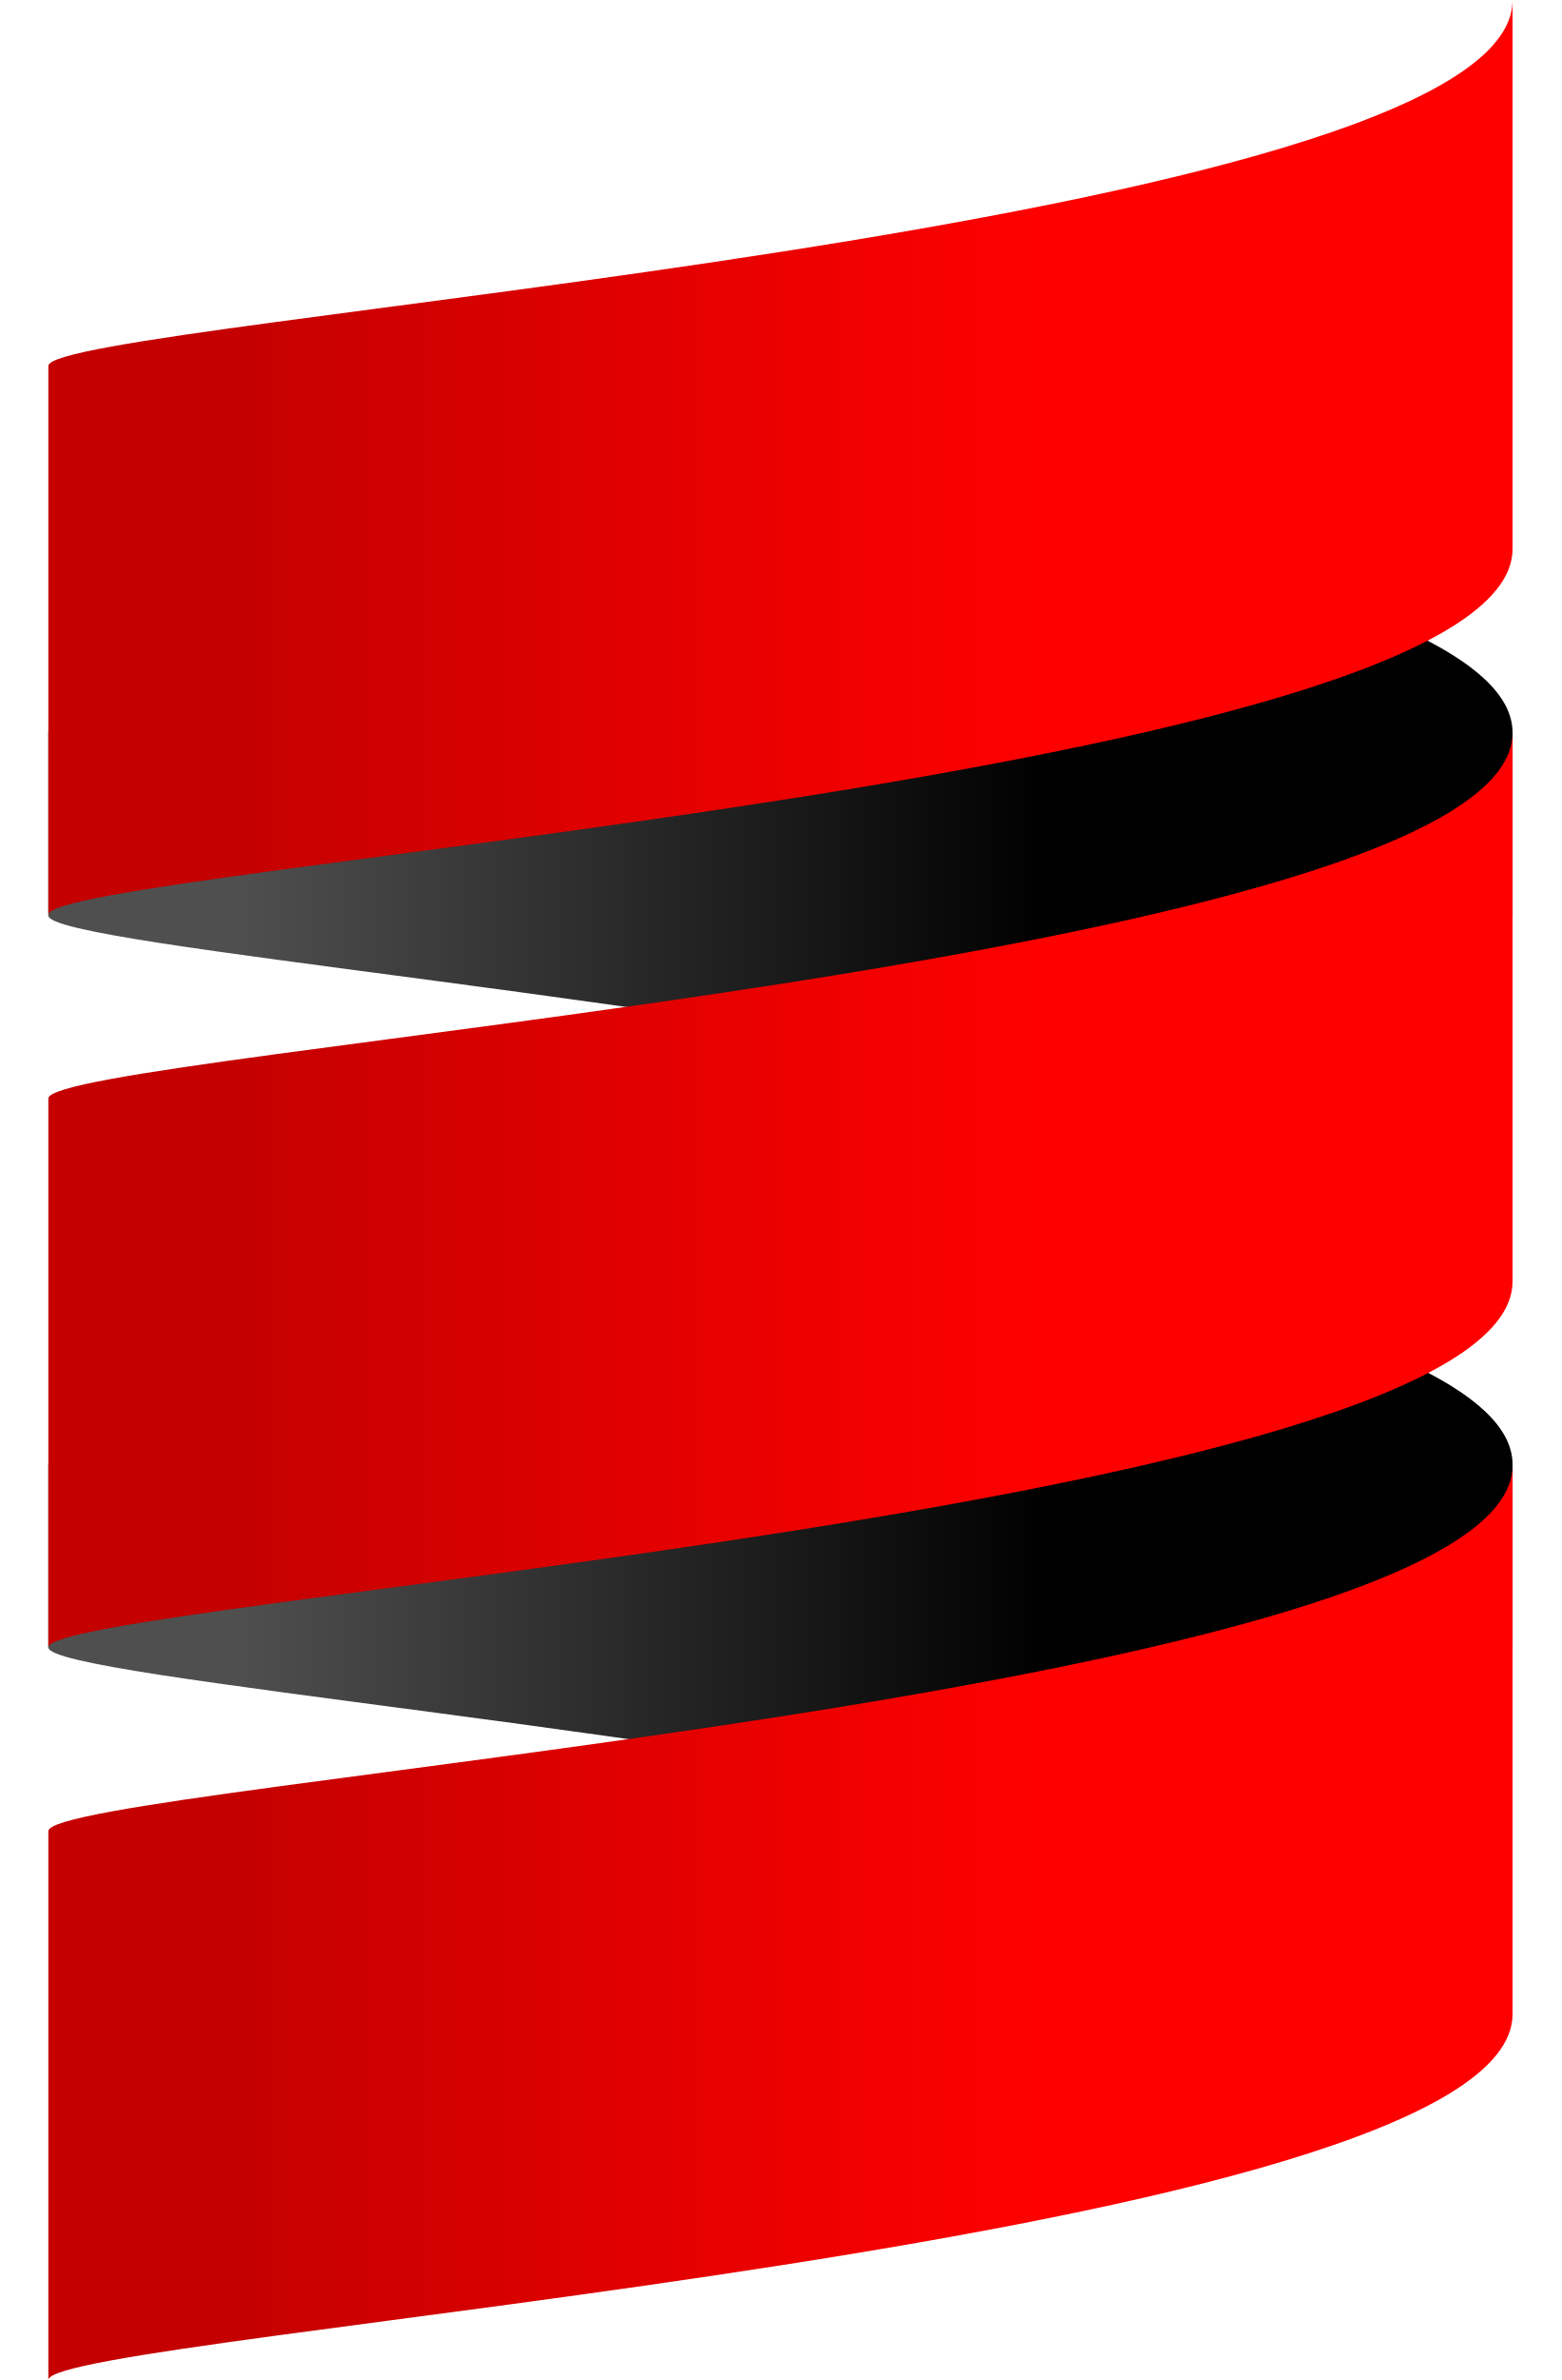
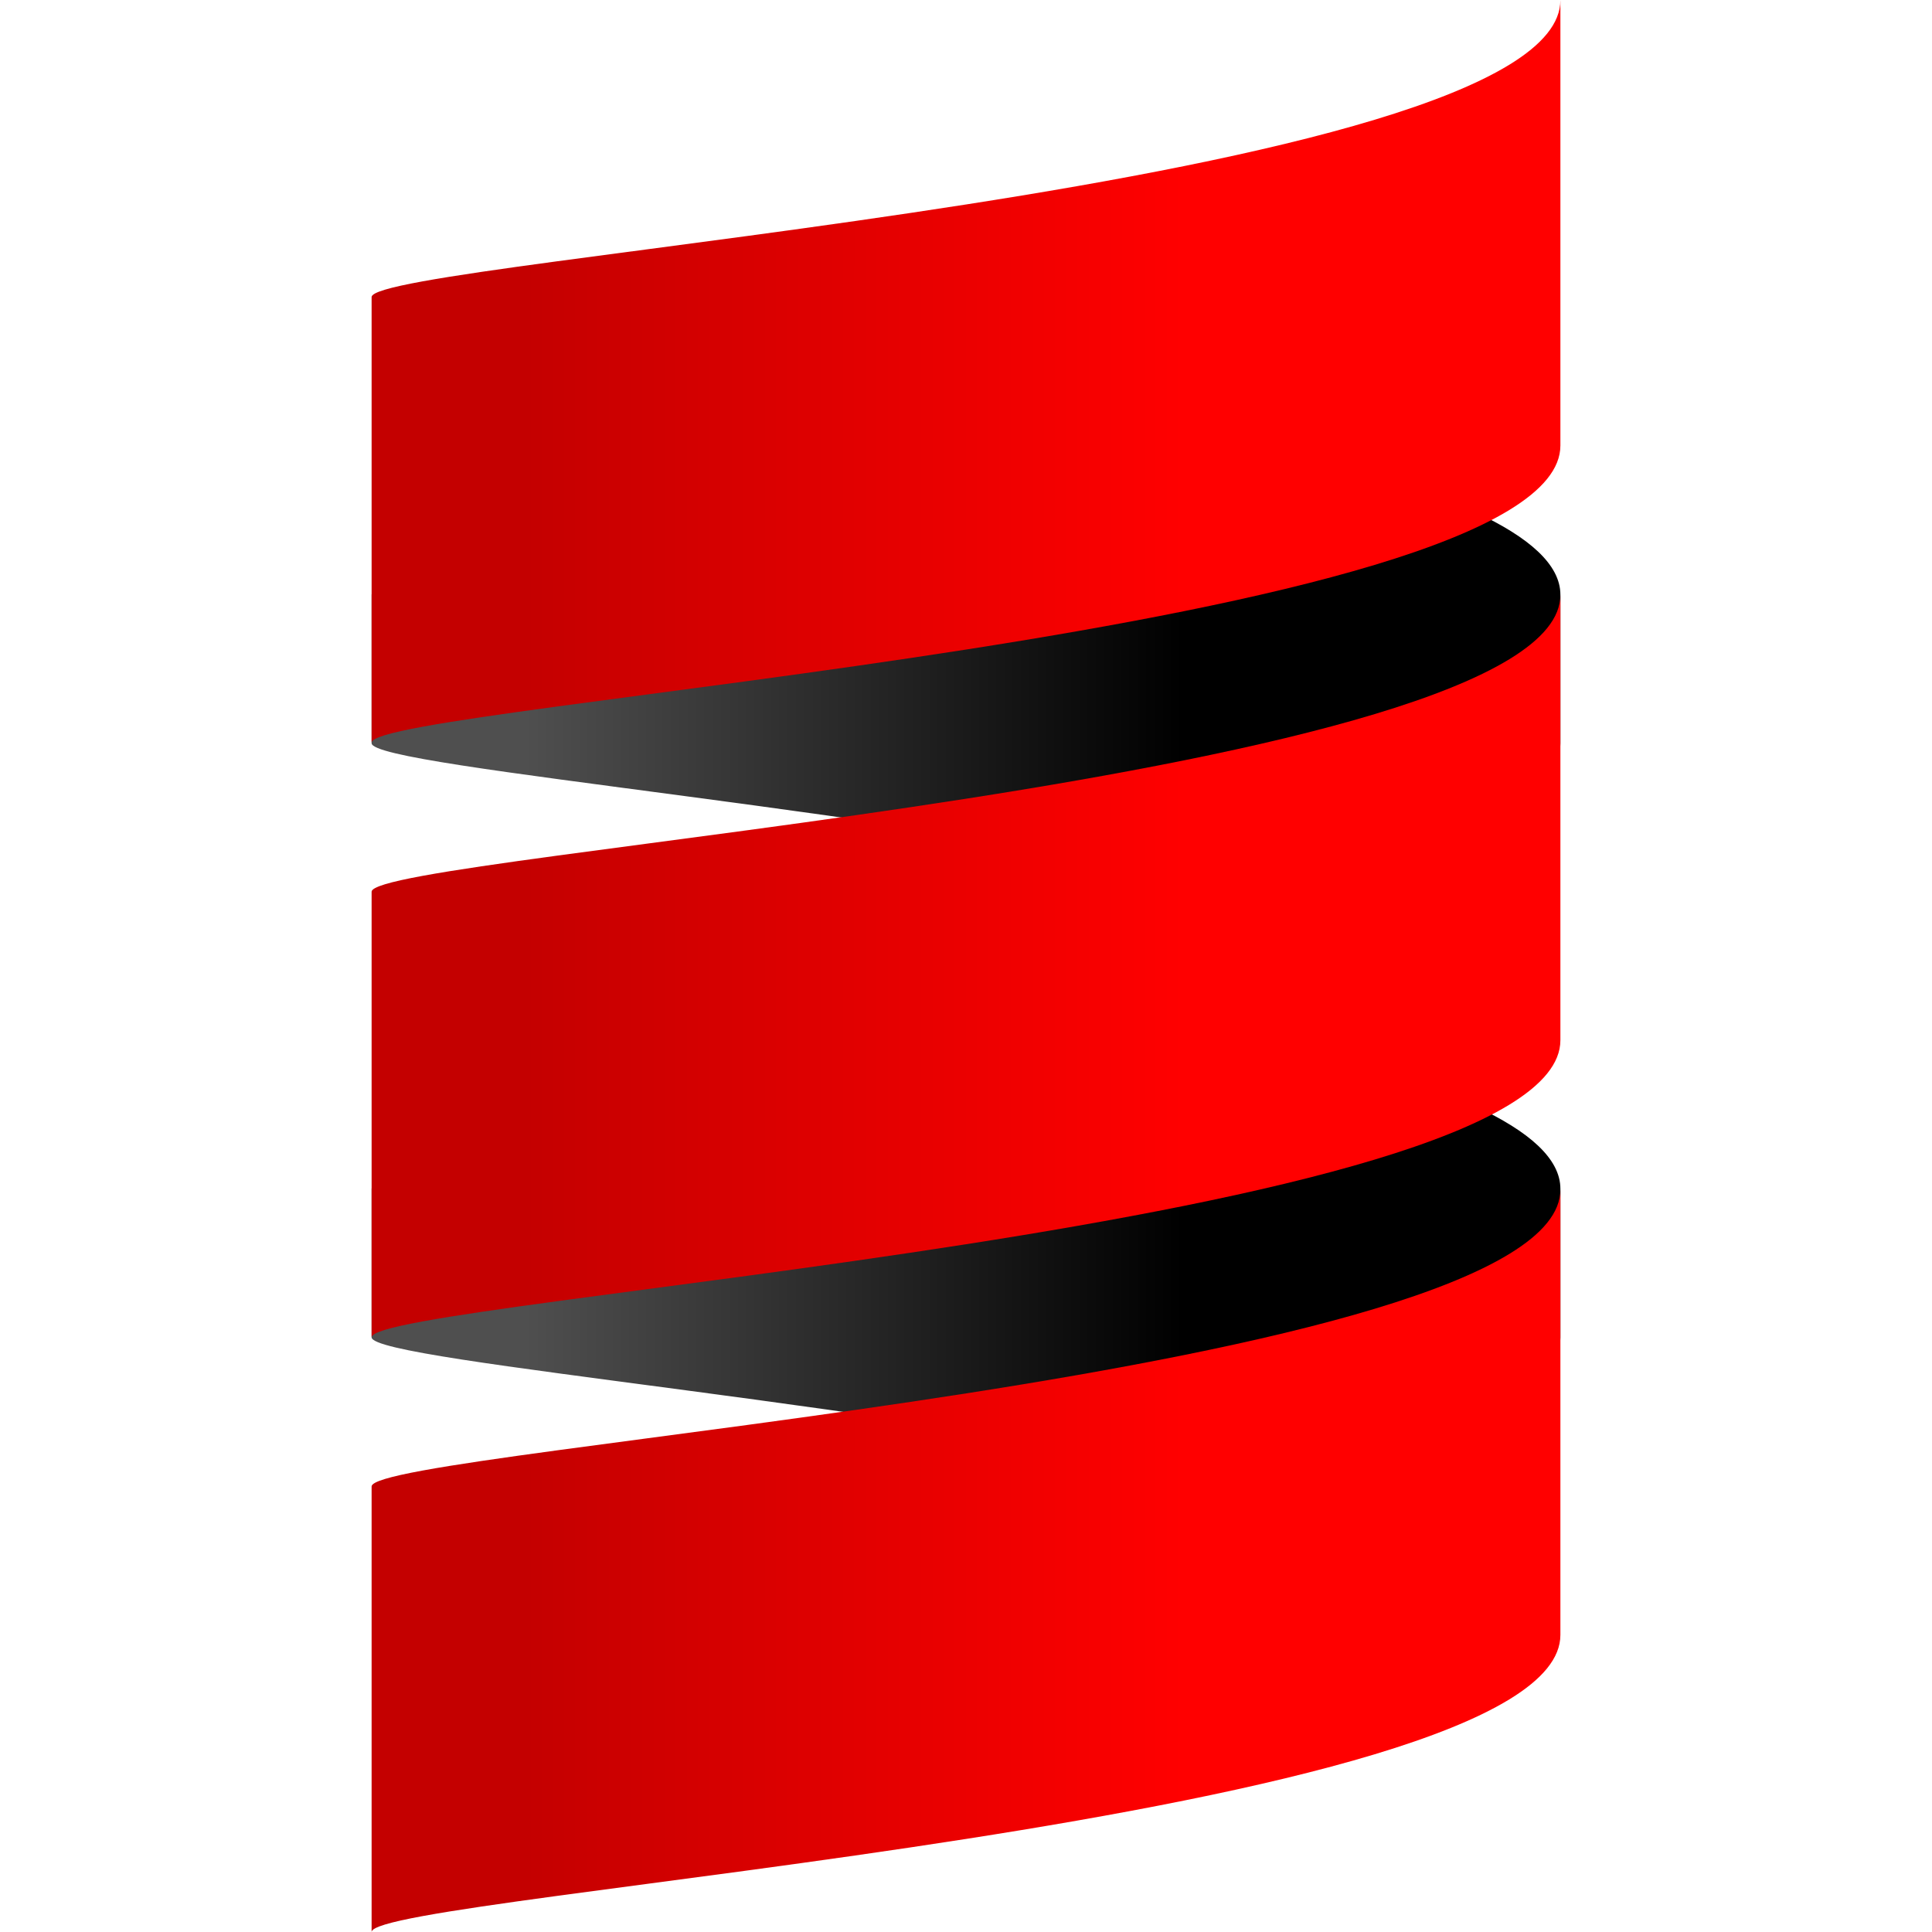
- <svg xmlns="http://www.w3.org/2000/svg" version="1.1" id="Layer_1" x="0px" y="0px" viewBox="0 0 21 32" style="enable-background:new 0 0 21 32;" xml:space="preserve">
-   <style type="text/css">
+ <svg xmlns="http://www.w3.org/2000/svg" version="1.1" id="Layer_1" x="0px" y="0px" viewBox="0 0 32 32" xml:space="preserve" width="32" height="32">
+   <defs id="defs10" />
+   <style type="text/css" id="style1">
	.st0{fill:url(#SVGID_1_);}
	.st1{fill:url(#SVGID_2_);}
	.st2{fill:url(#SVGID_3_);}
	.st3{fill:url(#SVGID_4_);}
	.st4{fill:url(#SVGID_5_);}
</style>
-   <g>
-     <linearGradient id="SVGID_1_" gradientUnits="userSpaceOnUse" x1="-294.808" y1="410.36" x2="-294.795" y2="410.36" gradientTransform="matrix(1538 0 0 576.75 453415 -236654.25)">
-       <stop offset="0" style="stop-color:#4F4F4F" />
-       <stop offset="1" style="stop-color:#000000" />
+   <g id="g10" transform="translate(5.504998)">
+     <linearGradient id="SVGID_1_" gradientUnits="userSpaceOnUse" x1="-294.808" y1="410.36" x2="-294.795" y2="410.36" gradientTransform="matrix(1538,0,0,576.75,453415,-236654.25)">
+       <stop offset="0" style="stop-color:#4F4F4F" id="stop1" />
+       <stop offset="1" style="stop-color:#000000" id="stop2" />
    </linearGradient>
-     <path class="st0" d="M0.65,19.69v2.46c0,0.41,8.95,1.11,14.78,2.46c2.82-0.65,4.91-1.46,4.91-2.46v-2.46c0-1-2.09-1.81-4.91-2.46   C9.61,18.58,0.65,19.28,0.65,19.69" />
-     <linearGradient id="SVGID_2_" gradientUnits="userSpaceOnUse" x1="-294.808" y1="411.676" x2="-294.795" y2="411.676" gradientTransform="matrix(1538 0 0 576.75 453415 -237423.25)">
-       <stop offset="0" style="stop-color:#4F4F4F" />
-       <stop offset="1" style="stop-color:#000000" />
+     <path class="st0" d="m 0.65,19.69 v 2.46 c 0,0.41 8.95,1.11 14.78,2.46 2.82,-0.65 4.91,-1.46 4.91,-2.46 v -2.46 c 0,-1 -2.09,-1.81 -4.91,-2.46 -5.82,1.35 -14.78,2.05 -14.78,2.46" id="path2" style="fill:url(#SVGID_1_)" />
+     <linearGradient id="SVGID_2_" gradientUnits="userSpaceOnUse" x1="-294.808" y1="411.676" x2="-294.795" y2="411.676" gradientTransform="matrix(1538,0,0,576.75,453415,-237423.25)">
+       <stop offset="0" style="stop-color:#4F4F4F" id="stop3" />
+       <stop offset="1" style="stop-color:#000000" id="stop4" />
    </linearGradient>
-     <path class="st1" d="M0.65,9.85v2.46c0,0.41,8.95,1.11,14.78,2.46c2.82-0.65,4.91-1.46,4.91-2.46V9.85c0-1-2.09-1.81-4.91-2.46   C9.61,8.74,0.65,9.43,0.65,9.85" />
-     <linearGradient id="SVGID_3_" gradientUnits="userSpaceOnUse" x1="-294.808" y1="411.611" x2="-294.795" y2="411.611" gradientTransform="matrix(1538 0 0 961.25 453415 -395645)">
-       <stop offset="0" style="stop-color:#C40000" />
-       <stop offset="1" style="stop-color:#FF0000" />
+     <path class="st1" d="m 0.65,9.85 v 2.46 c 0,0.41 8.95,1.11 14.78,2.46 2.82,-0.65 4.91,-1.46 4.91,-2.46 V 9.85 c 0,-1 -2.09,-1.81 -4.91,-2.46 C 9.61,8.74 0.65,9.43 0.65,9.85" id="path4" style="fill:url(#SVGID_2_)" />
+     <linearGradient id="SVGID_3_" gradientUnits="userSpaceOnUse" x1="-294.808" y1="411.611" x2="-294.795" y2="411.611" gradientTransform="matrix(1538,0,0,961.25,453415,-395645)">
+       <stop offset="0" style="stop-color:#C40000" id="stop5" />
+       <stop offset="1" style="stop-color:#FF0000" id="stop6" />
    </linearGradient>
-     <path class="st2" d="M0.65,14.77v7.38c0-0.62,19.69-1.85,19.69-4.92V9.85C20.35,12.92,0.65,14.15,0.65,14.77" />
-     <linearGradient id="SVGID_4_" gradientUnits="userSpaceOnUse" x1="-294.808" y1="412.401" x2="-294.795" y2="412.401" gradientTransform="matrix(1538 0 0 961.25 453415 -396414)">
-       <stop offset="0" style="stop-color:#C40000" />
-       <stop offset="1" style="stop-color:#FF0000" />
+     <path class="st2" d="m 0.65,14.77 v 7.38 c 0,-0.62 19.69,-1.85 19.69,-4.92 V 9.85 c 0.01,3.07 -19.69,4.3 -19.69,4.92" id="path6" style="fill:url(#SVGID_3_)" />
+     <linearGradient id="SVGID_4_" gradientUnits="userSpaceOnUse" x1="-294.808" y1="412.401" x2="-294.795" y2="412.401" gradientTransform="matrix(1538,0,0,961.25,453415,-396414)">
+       <stop offset="0" style="stop-color:#C40000" id="stop7" />
+       <stop offset="1" style="stop-color:#FF0000" id="stop8" />
    </linearGradient>
-     <path class="st3" d="M0.65,4.92v7.38c0-0.62,19.69-1.85,19.69-4.92V0C20.35,3.08,0.65,4.31,0.65,4.92" />
-     <linearGradient id="SVGID_5_" gradientUnits="userSpaceOnUse" x1="-294.808" y1="410.821" x2="-294.795" y2="410.821" gradientTransform="matrix(1538 0 0 961.25 453415 -394876)">
-       <stop offset="0" style="stop-color:#C40000" />
-       <stop offset="1" style="stop-color:#FF0000" />
+     <path class="st3" d="m 0.65,4.92 v 7.38 c 0,-0.62 19.69,-1.85 19.69,-4.92 V 0 C 20.35,3.08 0.65,4.31 0.65,4.92" id="path8" style="fill:url(#SVGID_4_)" />
+     <linearGradient id="SVGID_5_" gradientUnits="userSpaceOnUse" x1="-294.808" y1="410.821" x2="-294.795" y2="410.821" gradientTransform="matrix(1538,0,0,961.25,453415,-394876)">
+       <stop offset="0" style="stop-color:#C40000" id="stop9" />
+       <stop offset="1" style="stop-color:#FF0000" id="stop10" />
    </linearGradient>
-     <path class="st4" d="M0.65,24.62V32c0-0.62,19.69-1.85,19.69-4.92v-7.38C20.35,22.77,0.65,24,0.65,24.62" />
+     <path class="st4" d="M 0.65,24.62 V 32 c 0,-0.62 19.69,-1.85 19.69,-4.92 V 19.7 C 20.35,22.77 0.65,24 0.65,24.62" id="path10" style="fill:url(#SVGID_5_)" />
  </g>
</svg>
